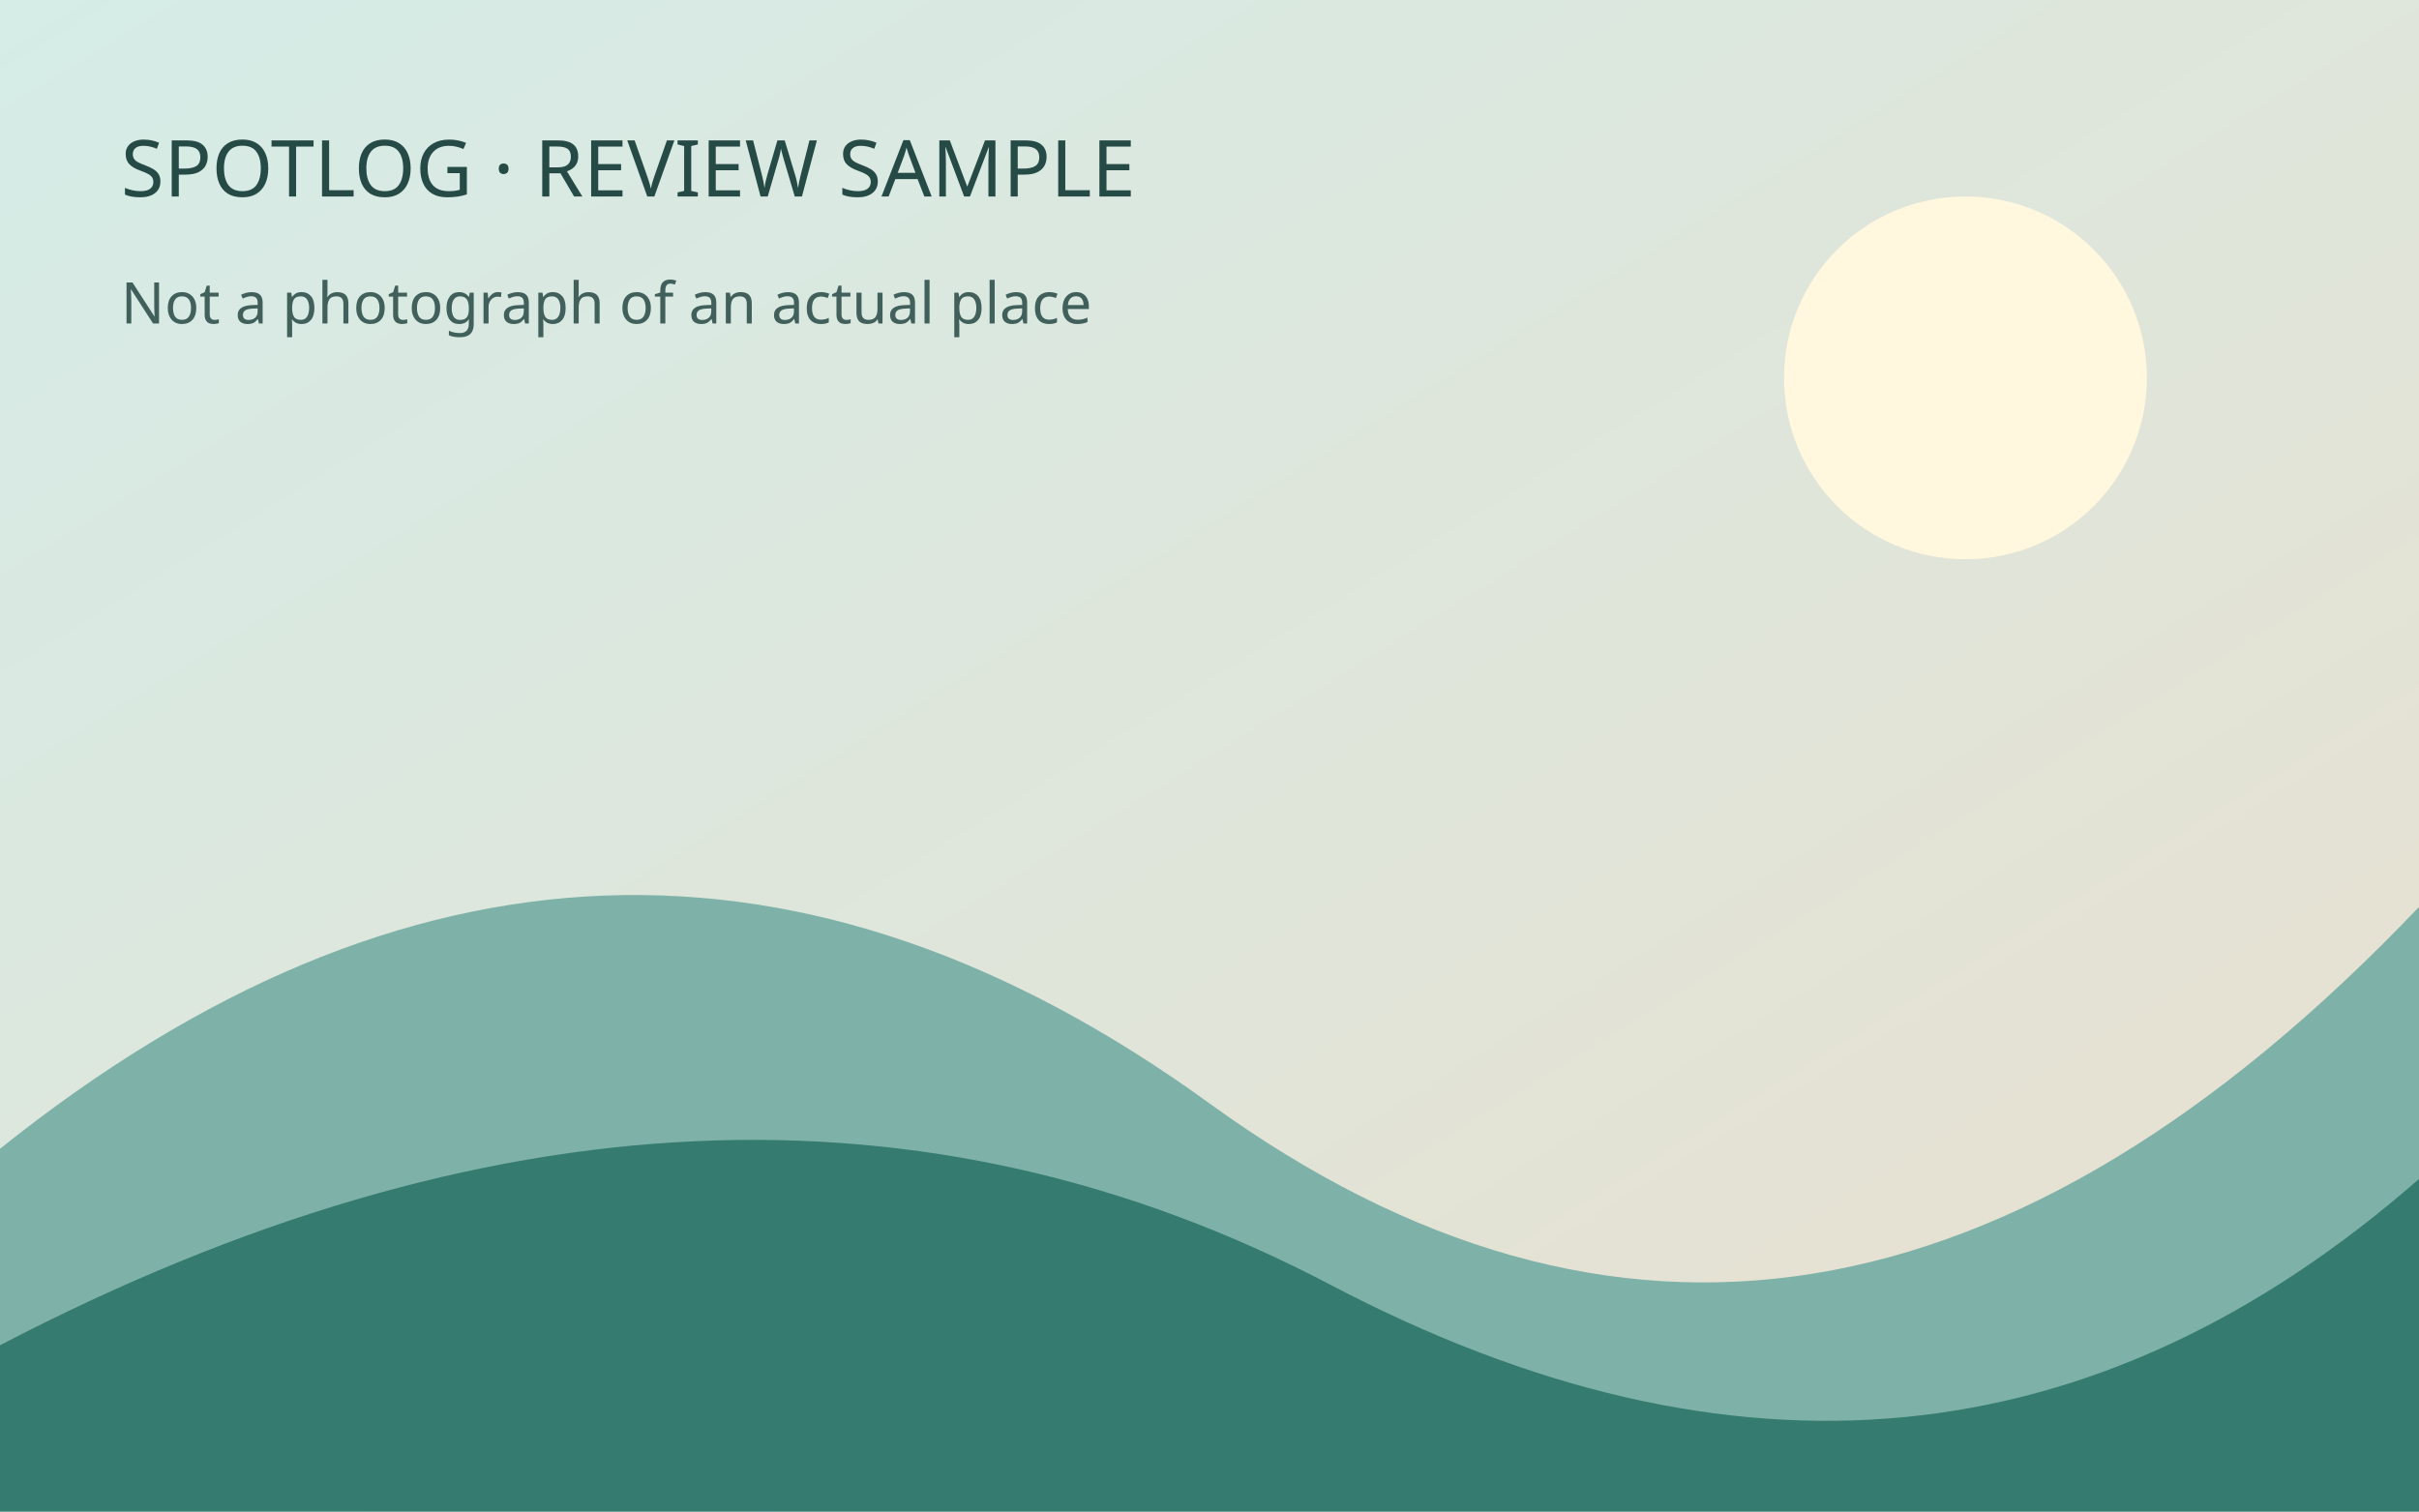
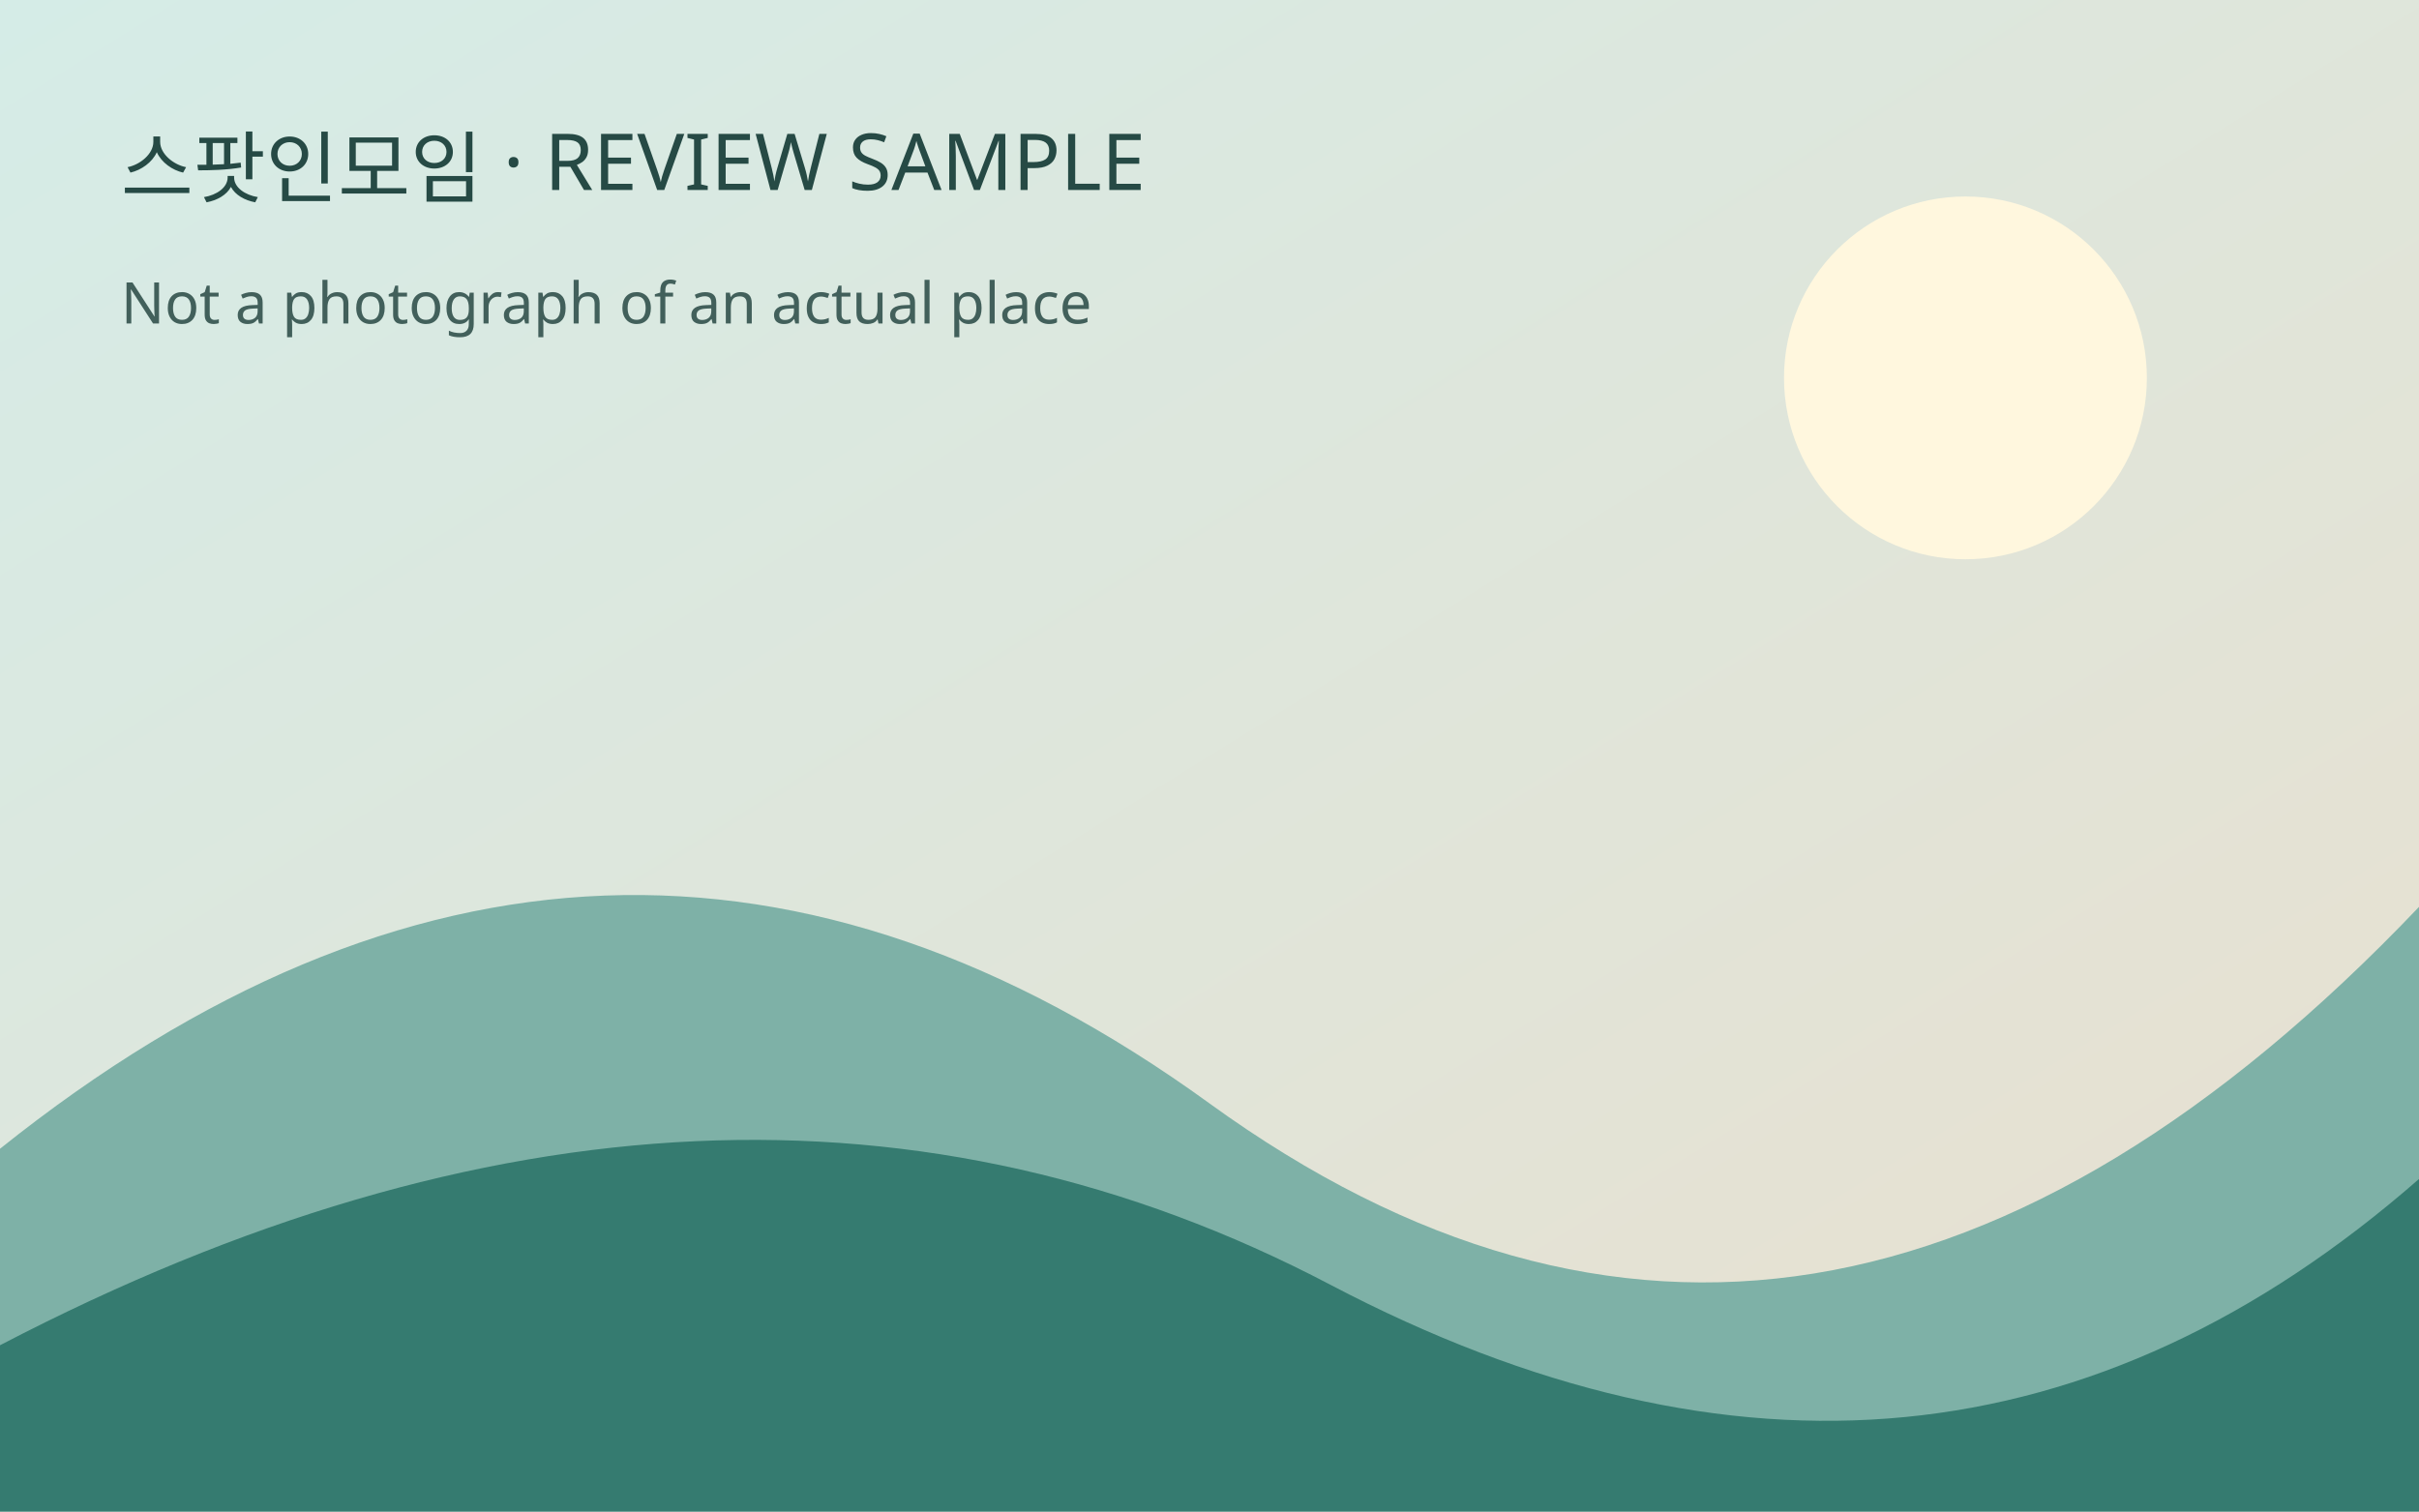
<svg xmlns="http://www.w3.org/2000/svg" width="800" height="500" viewBox="0 0 800 500">
  <defs>
    <linearGradient id="g" x2="1" y2="1">
      <stop stop-color="#d5ece7" />
      <stop offset="1" stop-color="#e9dfce" />
    </linearGradient>
  </defs>
  <rect width="800" height="500" fill="url(#g)" />
  <circle cx="650" cy="125" r="60" fill="#fff7de" />
  <path d="M0 380 Q200 220 400 365 T800 300 V500 H0Z" fill="#7eb1a7" />
  <path d="M0 445 Q240 320 440 425 T800 390 V500 H0Z" fill="#357b70" />
-   <text x="40" y="65" font-family="sans-serif" font-size="26" fill="#264a45">SPOTLOG · REVIEW SAMPLE</text>
+   <text x="40" y="65" font-family="sans-serif" font-size="26" fill="#264a45">스팟인모임 · REVIEW SAMPLE</text>
  <text x="40" y="107" font-family="sans-serif" font-size="19" fill="#42605b">Not a photograph of an actual place</text>
</svg>
